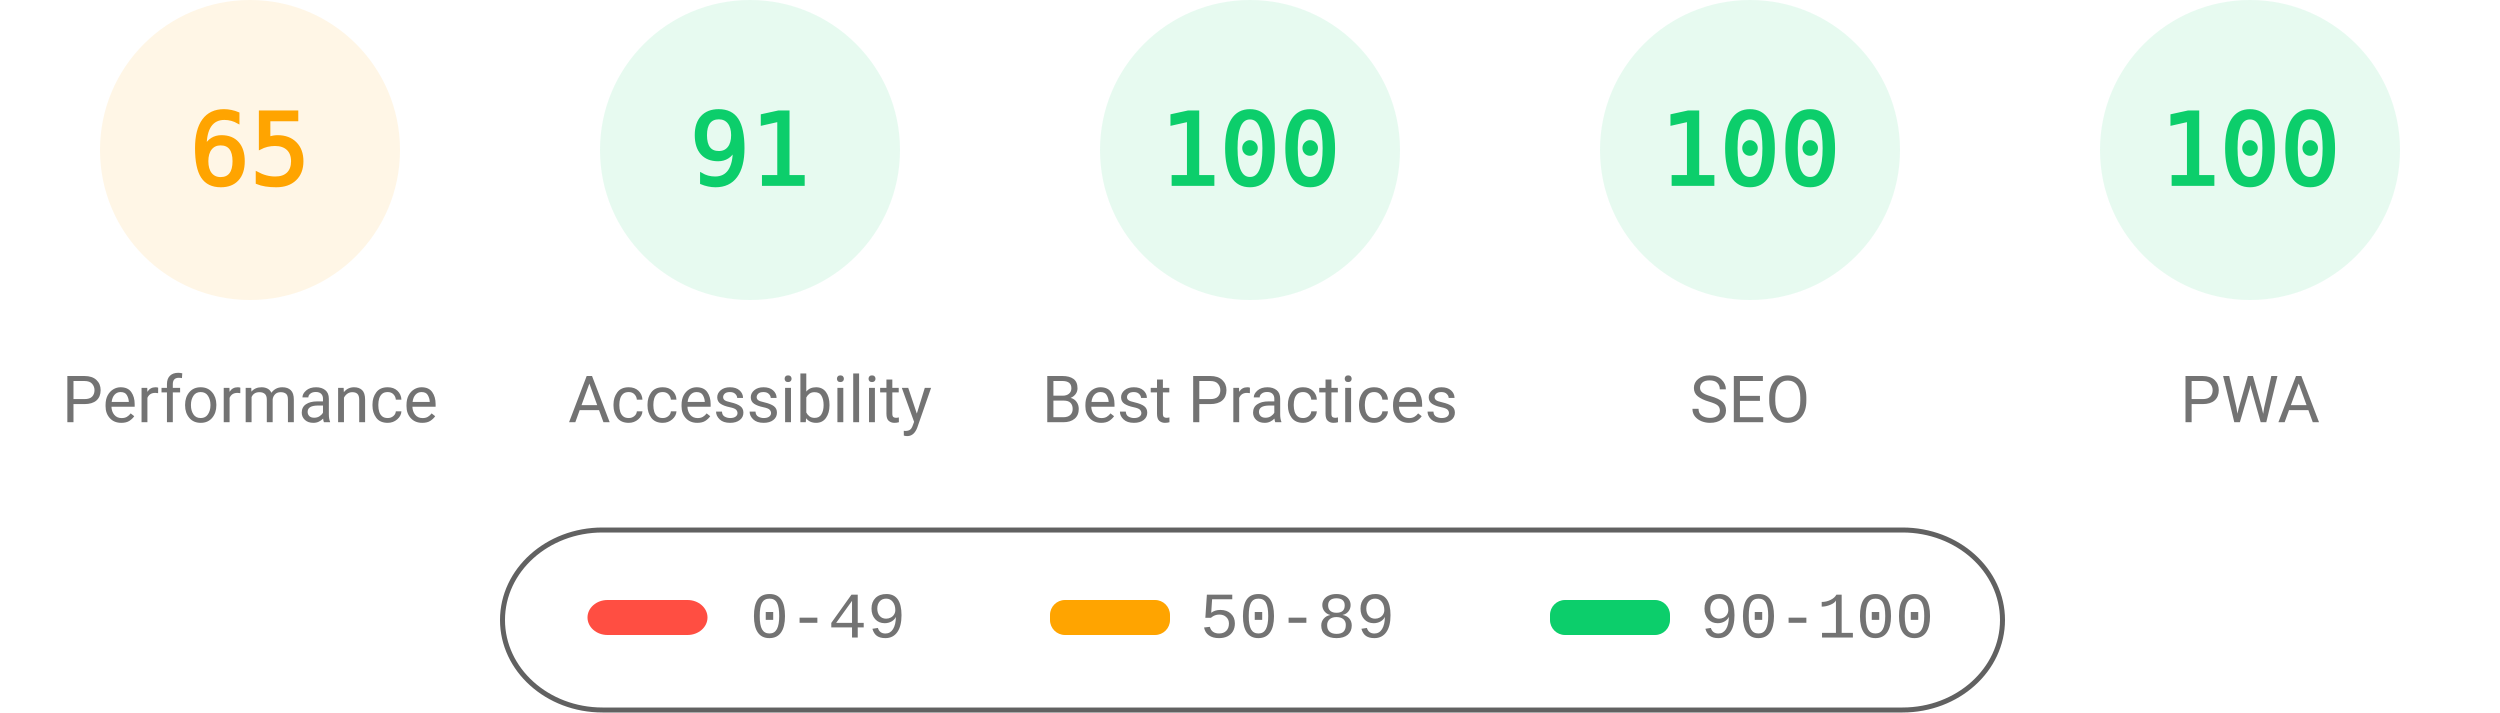
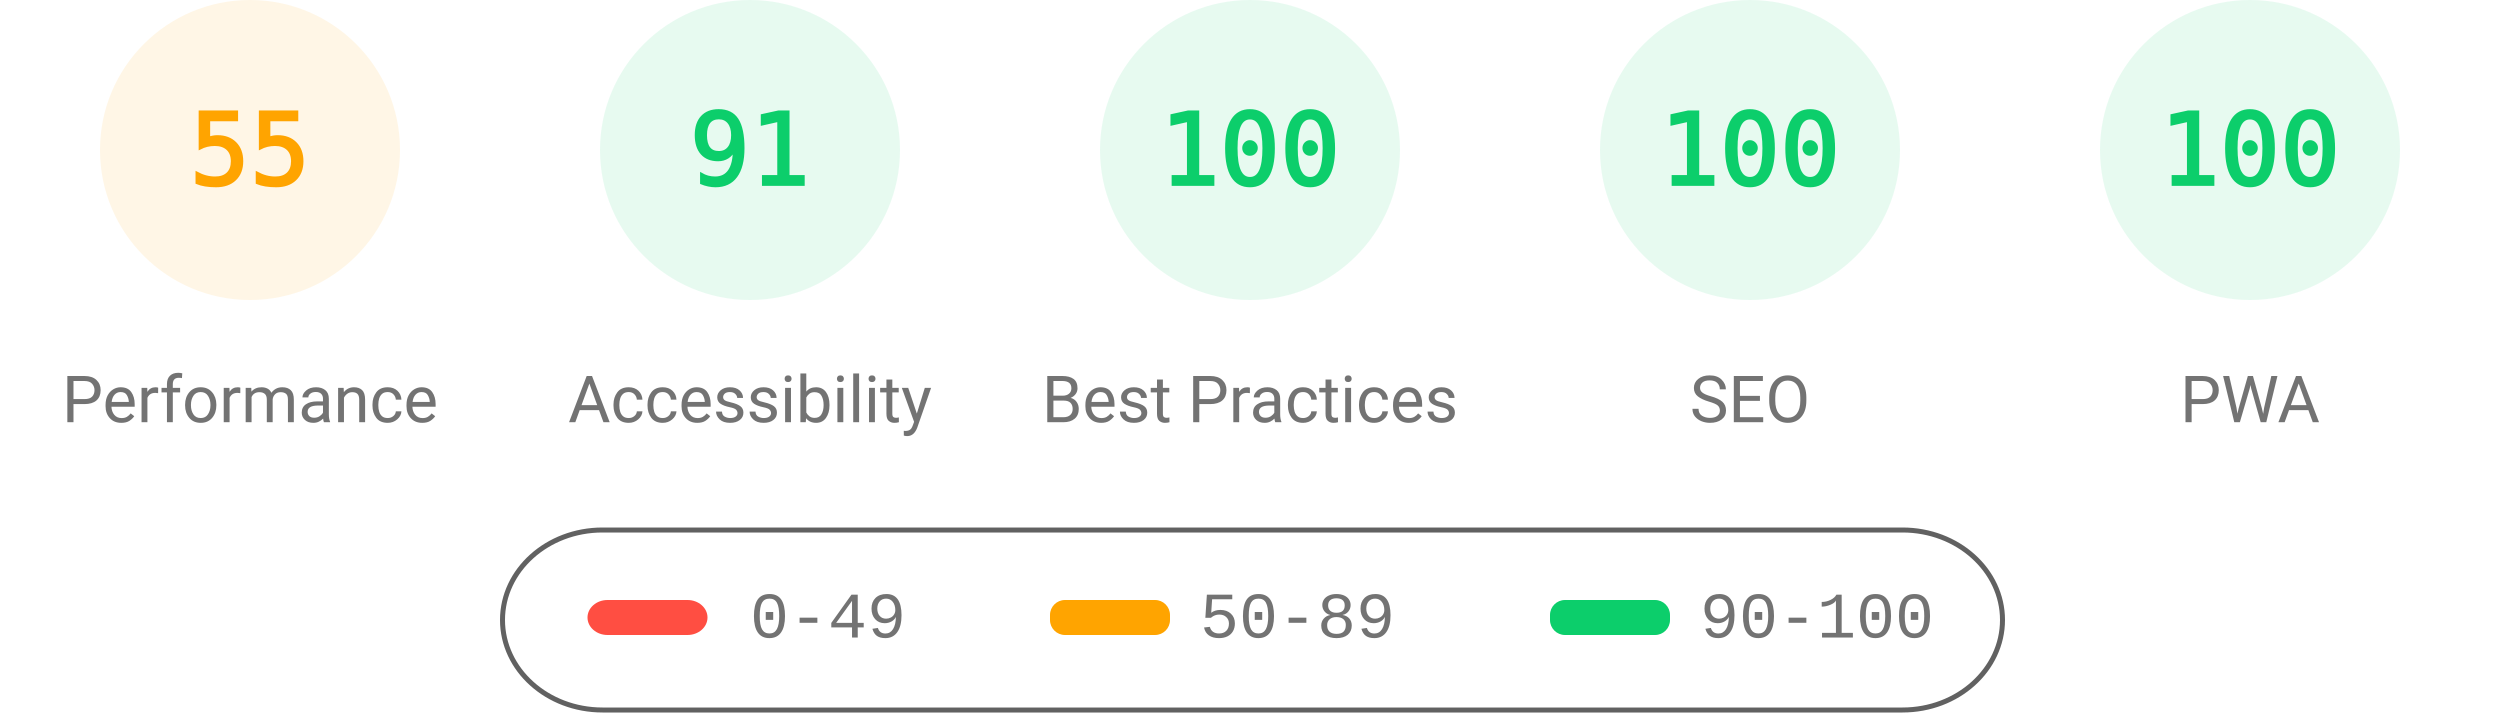
<svg xmlns="http://www.w3.org/2000/svg" fill="none" width="1000" height="285">
  <style>.gauge-base{opacity:.1}.gauge-arc{fill:none;animation-delay:250ms;stroke-linecap:round;transform:rotate(-90deg);transform-origin:100px 60px;animation:load-gauge 1s ease forwards}.guage-text{font-size:40px;font-family:monospace;text-align:center}.guage-red{color:#ff4e42;fill:#ff4e42;stroke:#ff4e42}.guage-orange{color:#ffa400;fill:#ffa400;stroke:#ffa400}.guage-green{color:#0cce6b;fill:#0cce6b;stroke:#0cce6b}.guage-undefined{color:#5c5c5c;fill:#5c5c5c;stroke:#5c5c5c}.guage-title{color:#737373;fill:#737373;stroke:none;font-size:26px;line-height:26px;font-family:Roboto,Halvetica,Arial,sans-serif}@keyframes load-gauge{from{stroke-dasharray:0 352.858}}</style>
  <svg class="guage-div guage-perf guage-orange" viewBox="0 0 200 200" width="200" height="200">
    <circle class="gauge-base" r="56" cx="100" cy="60" stroke-width="8" />
-     <circle class="gauge-arc guage-arc-1" r="56" cx="100" cy="60" stroke-width="8" style="stroke-dasharray:228.708,351.858" />
-     <text class="guage-text" x="100" y="60" alignment-baseline="central" dominant-baseline="central" text-anchor="middle">65</text>
+     <circle class="gauge-arc guage-arc-1" r="56" cx="100" cy="60" stroke-width="8" style="stroke-dasharray:193.522,351.858" />
+     <text class="guage-text" x="100" y="60" alignment-baseline="central" dominant-baseline="central" text-anchor="middle">55</text>
    <text class="guage-title" x="100" y="160" alignment-baseline="central" dominant-baseline="central" text-anchor="middle">Performance</text>
  </svg>
  <svg class="guage-div guage-acc guage-green" viewBox="0 0 200 200" width="200" height="200" x="200">
    <circle class="gauge-base" r="56" cx="100" cy="60" stroke-width="8" />
    <circle class="gauge-arc guage-arc-2" r="56" cx="100" cy="60" stroke-width="8" style="stroke-dasharray:320.191,351.858" />
    <text class="guage-text" x="100" y="60" alignment-baseline="central" dominant-baseline="central" text-anchor="middle">91</text>
    <text class="guage-title" x="100" y="160" alignment-baseline="central" dominant-baseline="central" text-anchor="middle">Accessibility</text>
  </svg>
  <svg class="guage-div guage-best guage-green" viewBox="0 0 200 200" width="200" height="200" x="400">
    <circle class="gauge-base" r="56" cx="100" cy="60" stroke-width="8" />
    <circle class="gauge-arc guage-arc-3" r="56" cx="100" cy="60" stroke-width="8" style="stroke-dasharray:351.858,351.858" />
    <text class="guage-text" x="100" y="60" alignment-baseline="central" dominant-baseline="central" text-anchor="middle">100</text>
    <text class="guage-title" x="100" y="160" alignment-baseline="central" dominant-baseline="central" text-anchor="middle">Best Practices</text>
  </svg>
  <svg class="guage-div guage-seo guage-green" viewBox="0 0 200 200" width="200" height="200" x="600">
    <circle class="gauge-base" r="56" cx="100" cy="60" stroke-width="8" />
    <circle class="gauge-arc guage-arc-4" r="56" cx="100" cy="60" stroke-width="8" style="stroke-dasharray:351.858,351.858" />
    <text class="guage-text" x="100" y="60" alignment-baseline="central" dominant-baseline="central" text-anchor="middle">100</text>
    <text class="guage-title" x="100" y="160" alignment-baseline="central" dominant-baseline="central" text-anchor="middle">SEO</text>
  </svg>
  <svg class="guage-div guage-pwa guage-green" viewBox="0 0 200 200" width="200" height="200" x="800">
    <circle class="gauge-base" r="56" cx="100" cy="60" stroke-width="8" />
    <circle class="gauge-arc guage-arc-4" r="56" cx="100" cy="60" stroke-width="8" style="stroke-dasharray:351.858,351.858" />
    <text class="guage-text" x="100" y="60" alignment-baseline="central" dominant-baseline="central" text-anchor="middle">100</text>
    <text class="guage-title" x="100" y="160" alignment-baseline="central" dominant-baseline="central" text-anchor="middle">PWA</text>
  </svg>
  <svg width="604" height="76" x="200" y="210">
    <path fill="none" id="canvas_background" d="M-1-1h604v80H-1z" />
    <rect fill-opacity="0" stroke="#616161" stroke-width="2" rx="40" id="svg_2" height="72" width="600" y="2" x="1" fill="#000" />
    <rect stroke="#000" rx="8" id="svg_3" height="14" width="48" y="30" x="35" stroke-opacity="null" stroke-width="0" fill="#ff4e42" />
    <rect stroke="#000" rx="6" id="svg_4" height="14" width="48" y="30" x="220" stroke-opacity="null" stroke-width="0" fill="#ffa400" />
    <rect stroke="#000" rx="6" id="svg_5" height="14" width="48" y="30" x="420" stroke-opacity="null" stroke-width="0" fill="#0cce6b" />
    <text xml:space="preserve" text-anchor="start" font-family="'Courier New', Courier, monospace" font-size="26" id="svg_6" y="45" x="100" stroke-opacity="null" stroke-width="0" stroke="#000" fill="#737373">0-49</text>
    <text xml:space="preserve" text-anchor="start" font-family="'Courier New', Courier, monospace" font-size="26" id="svg_7" y="45" x="280" stroke-opacity="null" stroke-width="0" stroke="#000" fill="#737373">50-89</text>
    <text xml:space="preserve" text-anchor="start" font-family="'Courier New', Courier, monospace" font-size="26" id="svg_8" y="45" x="480" stroke-opacity="null" stroke-width="0" stroke="#000" fill="#737373">90-100</text>
  </svg>
</svg>
